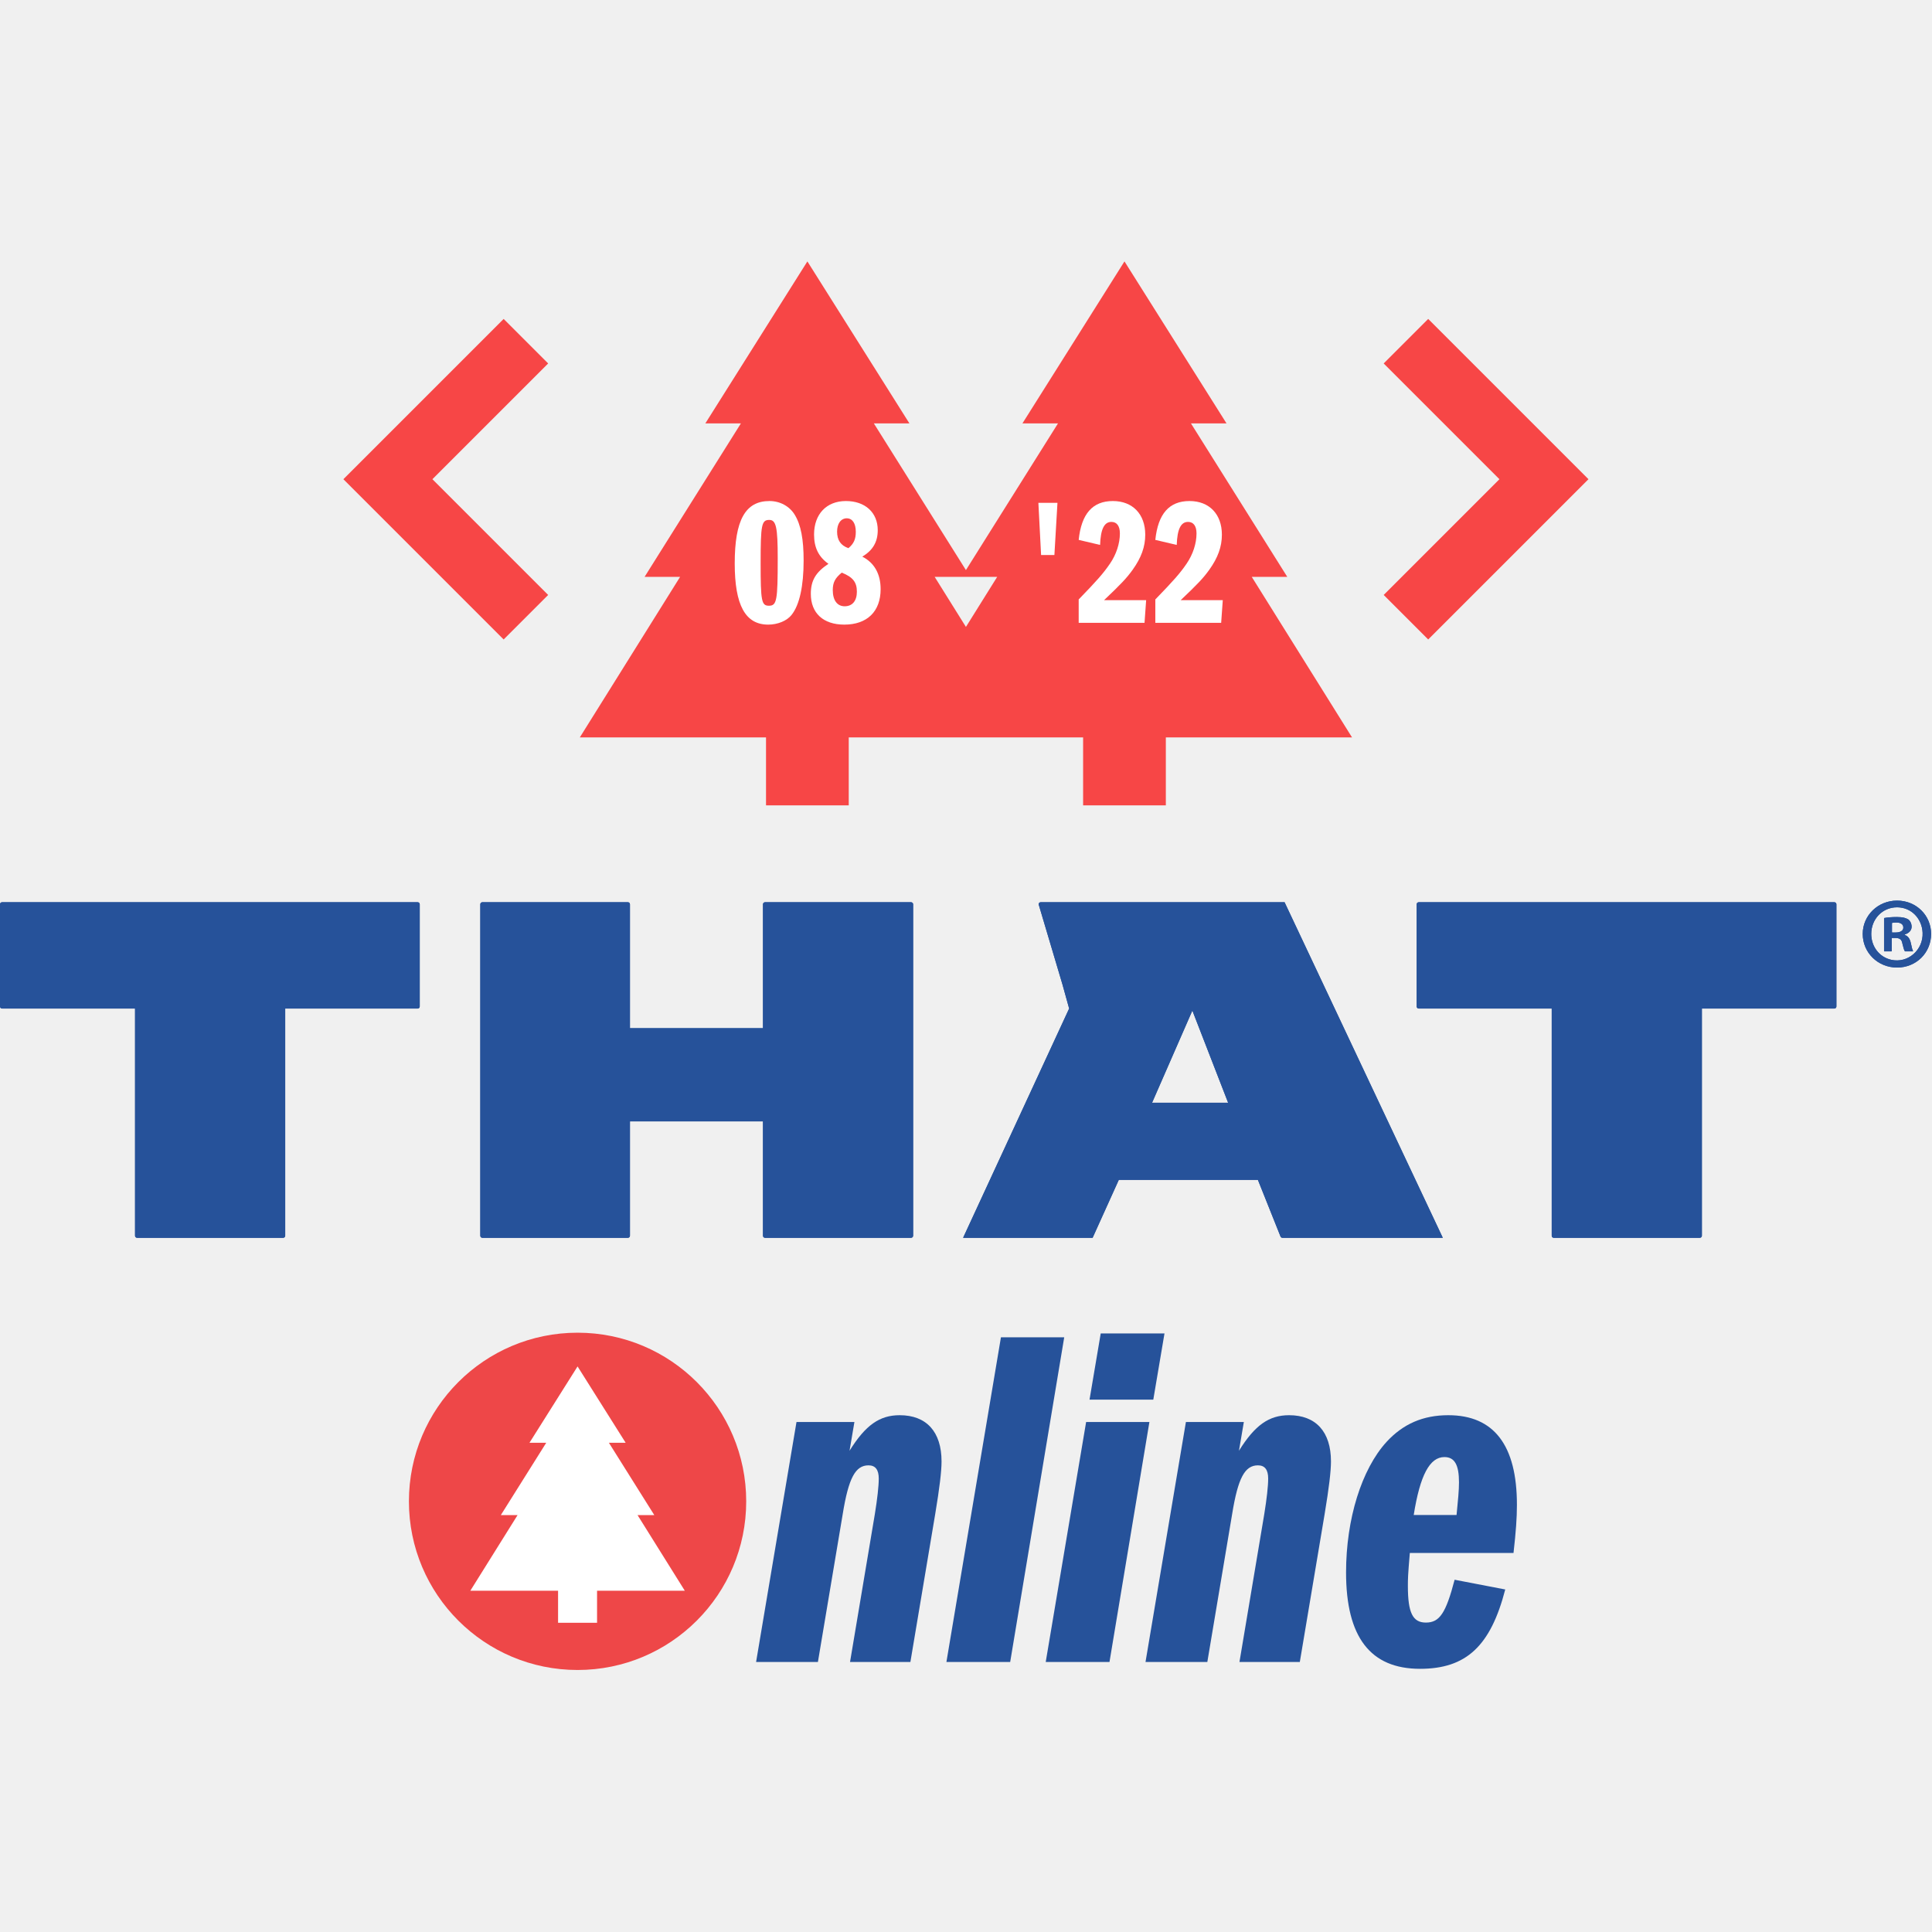
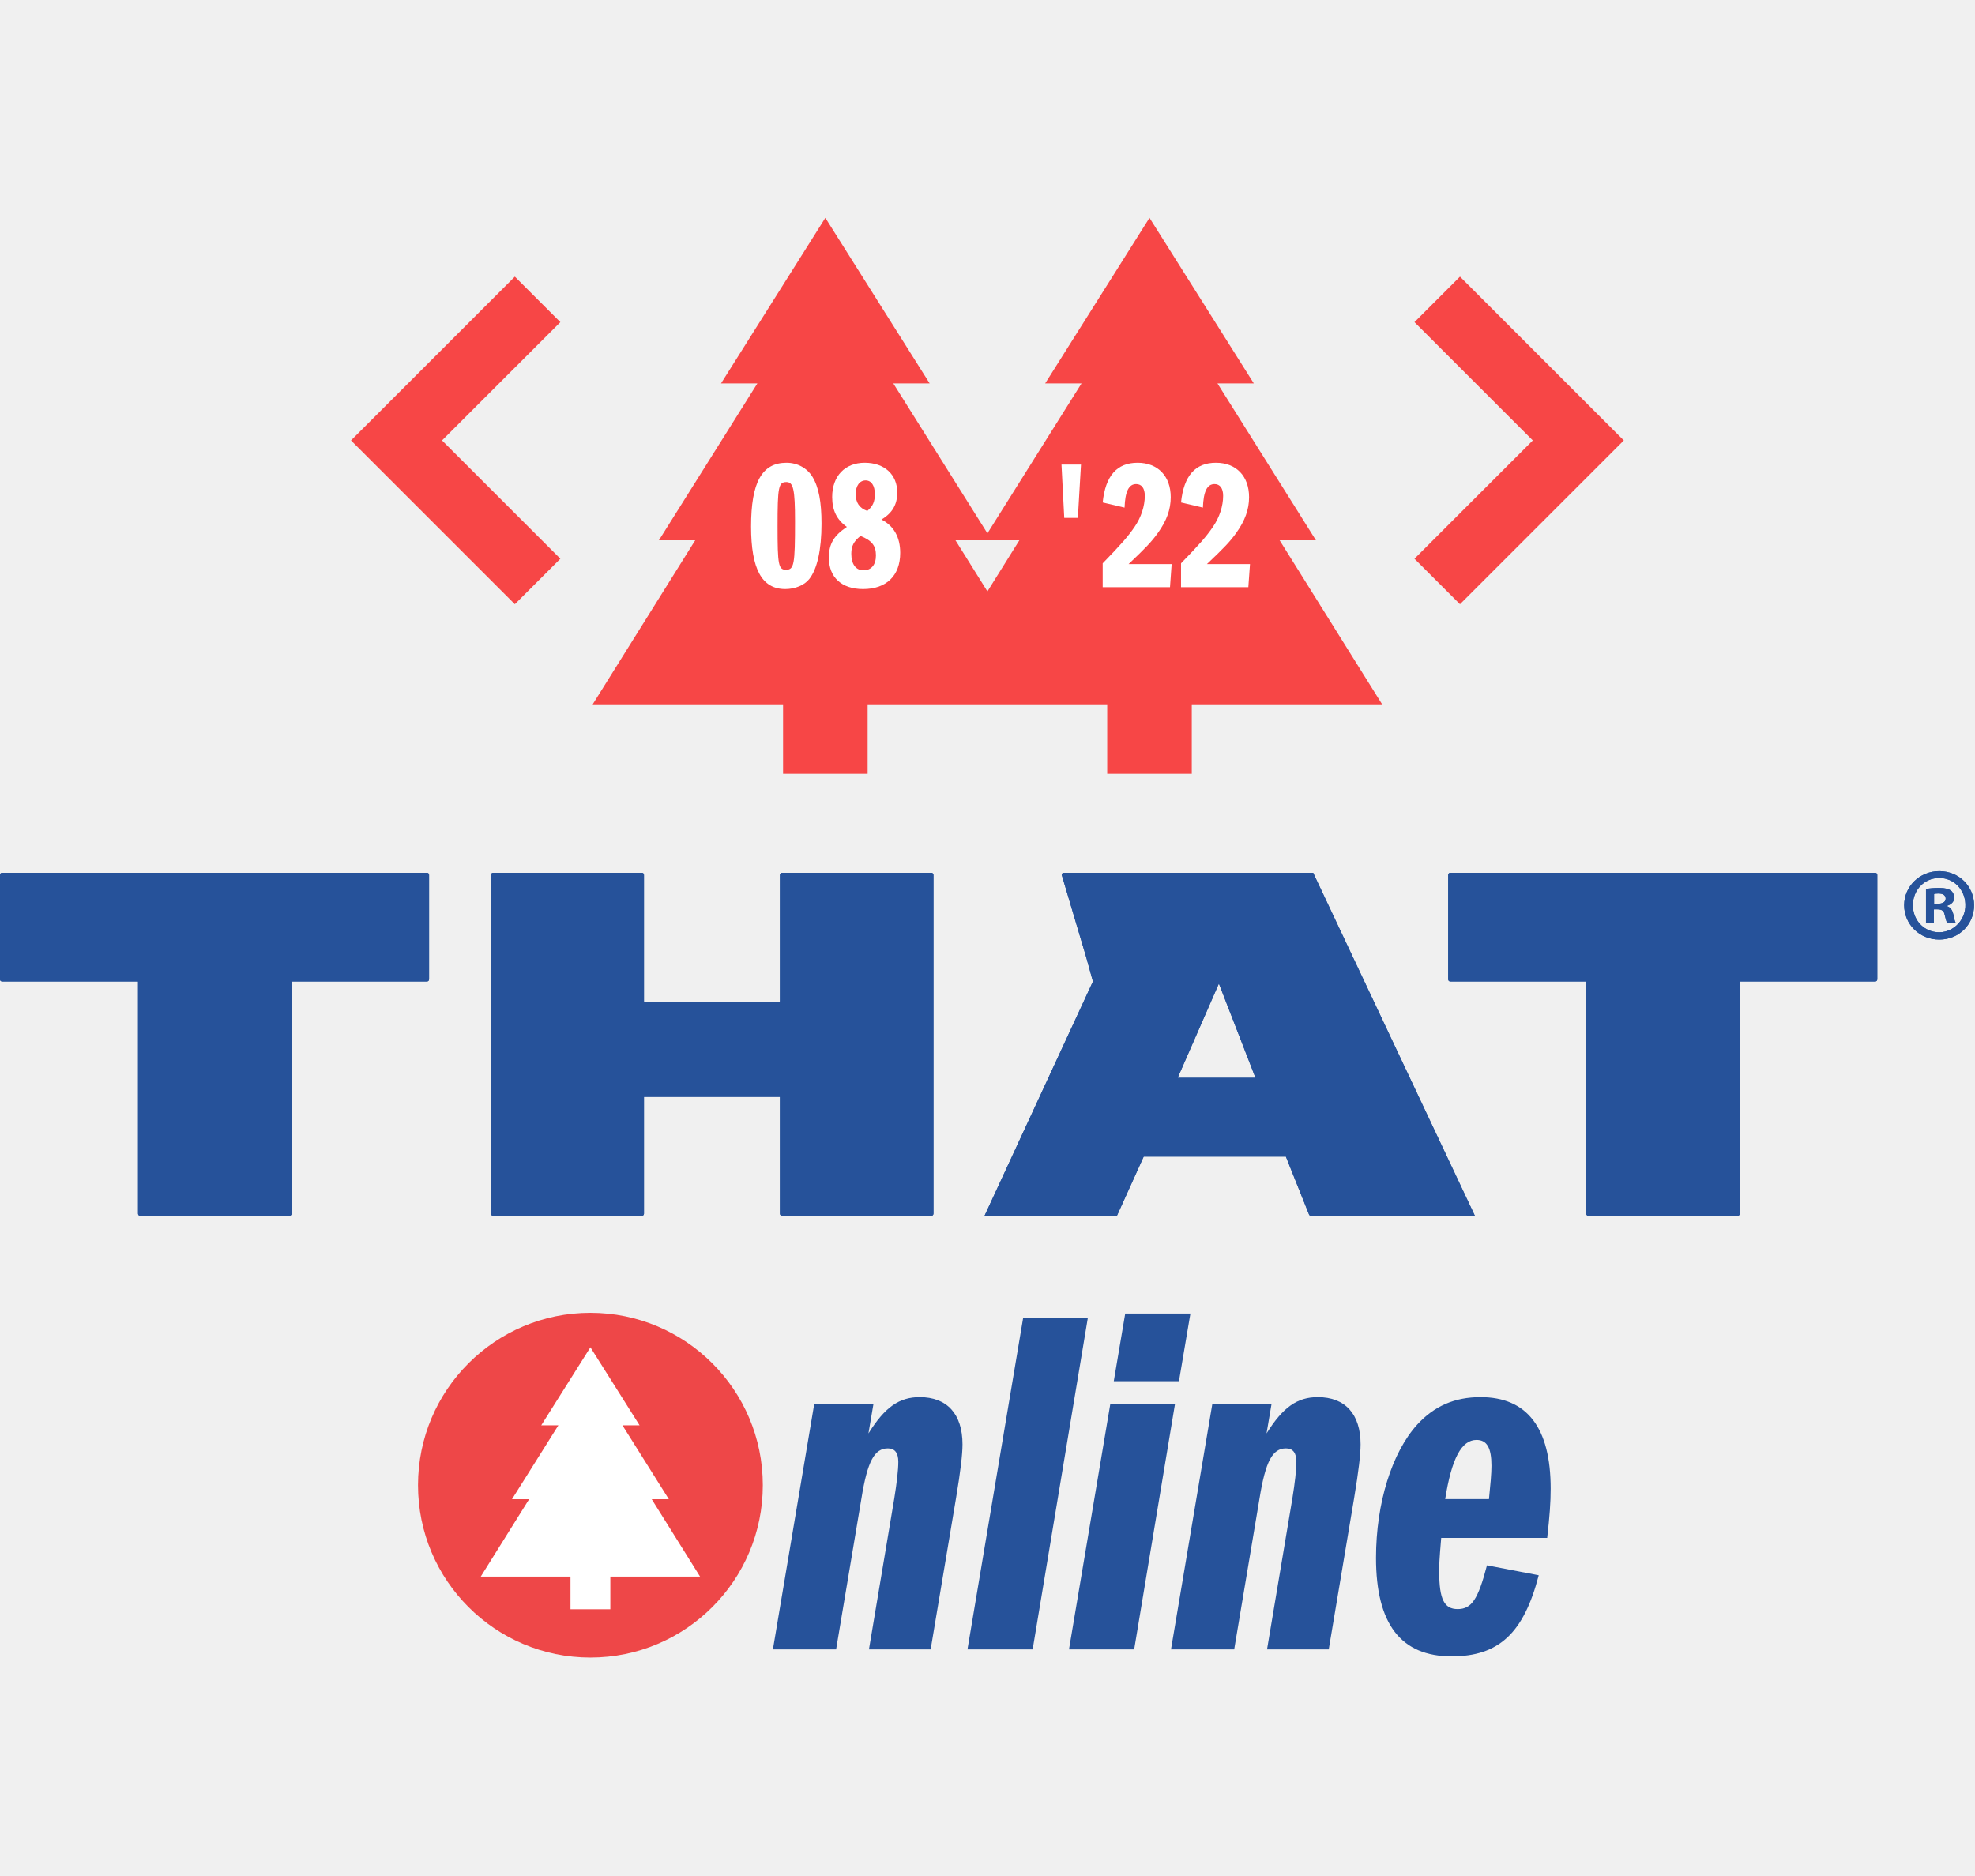
- <svg xmlns="http://www.w3.org/2000/svg" width="400px" height="400px" viewBox="0 0 1031 752" version="1.1" xml:space="preserve" style="fill-rule:evenodd;clip-rule:evenodd;stroke-linejoin:round;stroke-miterlimit:2;">
+ <svg xmlns="http://www.w3.org/2000/svg" width="400px" height="380px" viewBox="0 0 1031 752" version="1.1" xml:space="preserve" style="fill-rule:evenodd;clip-rule:evenodd;stroke-linejoin:round;stroke-miterlimit:2;">
  <g transform="matrix(1,0,0,1,-445.923,-162.591)">
    <g>
      <g transform="matrix(0.718919,0,0,0.718919,270.467,-132.543)">
        <g transform="matrix(0.637394,0,0,0.637394,937.846,580.137)">
          <path d="M0,101.279L72.809,101.279L36.404,159.556L0,101.279ZM410.64,101.279L298.466,-77.441L339.884,-77.441L221.043,-266.103L102.2,-77.441L143.617,-77.441L36.403,93.377L-70.811,-77.441L-29.394,-77.441L-148.234,-266.103L-267.077,-77.441L-225.659,-77.441L-337.833,101.279L-296.468,101.279L-413.26,288.245L-196.402,288.245L-196.402,367.382L-100.066,367.382L-100.066,288.245L172.875,288.245L172.875,367.382L269.211,367.382L269.211,288.245L486.066,288.245L369.276,101.279L410.64,101.279Z" style="fill:rgb(247,70,70);fill-rule:nonzero;" />
        </g>
        <g transform="matrix(0.637394,0,0,0.637394,617.904,691.156)">
          <path d="M0,-373.284L-134.798,-238.487L-186.643,-186.642L-134.797,-134.797L0,0L51.846,-51.845L-82.952,-186.641L51.846,-321.439L0,-373.284Z" style="fill:rgb(247,70,70);fill-rule:nonzero;" />
        </g>
        <g transform="matrix(0.637394,0,0,0.637394,1390.11,605.237)">
          <path d="M0,-103.69L-134.798,-238.487L-186.644,-186.642L-51.846,-51.844L-186.644,82.953L-134.798,134.797L-0.001,-0L51.845,-51.845L0,-103.69Z" style="fill:rgb(247,70,70);fill-rule:nonzero;" />
        </g>
      </g>
      <g transform="matrix(1,0,0,1,-642.504,363.927)">
        <g transform="matrix(0.515106,0,0,0.769561,1361.99,138.747)">
          <g transform="matrix(504.297,0,0,337.552,254.231,529.307)">
            <path d="M0.079,-0.493L-0.004,-0L0.123,-0L0.174,-0.304C0.186,-0.378 0.2,-0.404 0.227,-0.404C0.241,-0.404 0.248,-0.395 0.248,-0.377C0.248,-0.361 0.245,-0.335 0.24,-0.304L0.189,-0L0.313,-0L0.364,-0.304C0.373,-0.358 0.377,-0.392 0.377,-0.412C0.377,-0.473 0.346,-0.507 0.291,-0.507C0.25,-0.507 0.221,-0.487 0.188,-0.434L0.198,-0.493L0.079,-0.493Z" style="fill:rgb(38,82,154);fill-rule:nonzero;" />
          </g>
          <g transform="matrix(504.297,0,0,337.552,451.916,529.307)">
            <path d="M0.107,-0.667L-0.005,-0L0.126,-0L0.237,-0.667L0.107,-0.667Z" style="fill:rgb(38,82,154);fill-rule:nonzero;" />
          </g>
          <g transform="matrix(504.297,0,0,337.552,554.792,529.307)">
            <path d="M0.078,-0.493L-0.005,-0L0.126,-0L0.208,-0.493L0.078,-0.493ZM0.085,-0.539L0.216,-0.539L0.239,-0.675L0.108,-0.675L0.085,-0.539Z" style="fill:rgb(38,82,154);fill-rule:nonzero;" />
          </g>
          <g transform="matrix(504.297,0,0,337.552,657.669,529.307)">
            <path d="M0.079,-0.493L-0.004,-0L0.123,-0L0.174,-0.304C0.186,-0.378 0.2,-0.404 0.227,-0.404C0.241,-0.404 0.248,-0.395 0.248,-0.377C0.248,-0.361 0.245,-0.335 0.24,-0.304L0.189,-0L0.313,-0L0.364,-0.304C0.373,-0.358 0.377,-0.392 0.377,-0.412C0.377,-0.473 0.346,-0.507 0.291,-0.507C0.25,-0.507 0.221,-0.487 0.188,-0.434L0.198,-0.493L0.079,-0.493Z" style="fill:rgb(38,82,154);fill-rule:nonzero;" />
          </g>
          <g transform="matrix(504.297,0,0,337.552,855.353,529.307)">
            <path d="M0.36,-0.224C0.365,-0.268 0.367,-0.296 0.367,-0.323C0.367,-0.445 0.32,-0.507 0.226,-0.507C0.174,-0.507 0.133,-0.489 0.099,-0.452C0.048,-0.396 0.016,-0.294 0.016,-0.184C0.016,-0.051 0.066,0.014 0.168,0.014C0.263,0.014 0.313,-0.033 0.343,-0.149L0.239,-0.169C0.221,-0.1 0.208,-0.081 0.18,-0.081C0.153,-0.081 0.143,-0.101 0.143,-0.156C0.143,-0.17 0.143,-0.177 0.147,-0.224L0.36,-0.224ZM0.155,-0.302C0.168,-0.384 0.188,-0.421 0.218,-0.421C0.239,-0.421 0.248,-0.405 0.248,-0.369C0.248,-0.353 0.246,-0.332 0.243,-0.302L0.155,-0.302Z" style="fill:rgb(38,82,154);fill-rule:nonzero;" />
          </g>
        </g>
        <g transform="matrix(0.359986,0,0,0.359986,1396.64,460.348)">
          <g transform="matrix(1,0,0,1,-250,-250)">
            <circle cx="250" cy="250" r="250" style="fill:rgb(238,71,72);" />
            <path d="M250,430L278.9,430L278.9,382.54L409,382.54L338.92,270.38L363.74,270.38L296.45,163.17L321.29,163.17L250,50M250,50L178.71,163.17L203.55,163.17L136.26,270.38L161.08,270.38L91,382.54L221.11,382.54L221.11,430L278.9,430" style="fill:white;fill-rule:nonzero;" />
          </g>
        </g>
      </g>
      <g transform="matrix(1,0,0,1,258.911,133.771)">
        <g>
          <g transform="matrix(0.710705,0,0,0.710705,339.21,493.058)">
            <path d="M0,-92.105L0,78.39C0,79.241 -0.689,79.93 -1.54,79.93L-111.211,79.93C-112.062,79.93 -112.752,79.241 -112.752,78.39L-112.752,-92.105C-112.752,-92.164 -112.799,-92.211 -112.858,-92.211L-212.61,-92.211C-213.461,-92.211 -214.15,-92.901 -214.15,-93.751L-214.15,-170.495C-214.15,-171.345 -213.461,-172.035 -212.61,-172.035L99.47,-172.035C100.32,-172.035 101.01,-171.345 101.01,-170.495L101.01,-93.751C101.01,-92.901 100.32,-92.211 99.47,-92.211L0.107,-92.211C0.048,-92.211 0,-92.164 0,-92.105" style="fill:rgb(38,82,154);fill-rule:nonzero;" />
          </g>
          <g transform="matrix(0.710705,0,0,0.710705,594.174,371.886)">
            <path d="M0,248.885L0,163.136C0,163.077 -0.048,163.03 -0.107,163.03L-99.785,163.03C-99.844,163.03 -99.892,163.077 -99.892,163.136L-99.892,248.885C-99.892,249.736 -100.581,250.425 -101.432,250.425L-210.714,250.425C-211.564,250.425 -212.254,249.736 -212.254,248.885L-212.254,-0C-212.254,-0.85 -211.564,-1.54 -210.714,-1.54L-101.432,-1.54C-100.581,-1.54 -99.892,-0.85 -99.892,-0L-99.892,92.933C-99.892,92.991 -99.844,93.039 -99.785,93.039L-0.107,93.039C-0.048,93.039 0,92.991 0,92.933L0,-0C0,-0.85 0.689,-1.54 1.54,-1.54L111.187,-1.54C112.038,-1.54 112.727,-0.85 112.727,-0L112.727,248.885C112.727,249.736 112.038,250.425 111.187,250.425L1.54,250.425C0.689,250.425 0,249.736 0,248.885" style="fill:rgb(38,82,154);fill-rule:nonzero;" />
          </g>
          <g transform="matrix(0.710705,0,0,0.710705,1095.21,493.058)">
            <path d="M0,-92.105L0,78.39C0,79.241 -0.689,79.93 -1.54,79.93L-111.211,79.93C-112.062,79.93 -112.751,79.241 -112.751,78.39L-112.751,-92.105C-112.751,-92.164 -112.799,-92.211 -112.858,-92.211L-212.61,-92.211C-213.461,-92.211 -214.15,-92.901 -214.15,-93.751L-214.15,-170.495C-214.15,-171.345 -213.461,-172.035 -212.61,-172.035L99.47,-172.035C100.32,-172.035 101.01,-171.345 101.01,-170.495L101.01,-93.751C101.01,-92.901 100.32,-92.211 99.47,-92.211L0.107,-92.211C0.048,-92.211 0,-92.164 0,-92.105" style="fill:rgb(38,82,154);fill-rule:nonzero;" />
          </g>
          <g transform="matrix(0.710705,0,0,0.710705,842.29,442.856)">
            <path d="M0,49.168L-56.81,49.168C-56.887,49.168 -56.939,49.089 -56.908,49.019L-26.811,-19.819C-26.772,-19.906 -26.648,-19.903 -26.613,-19.814L0.1,49.022C0.127,49.093 0.075,49.168 0,49.168M161.262,150.414L42.558,-101.338C42.541,-101.375 42.503,-101.398 42.461,-101.398L-140.603,-101.398C-141.453,-101.398 -142.143,-100.709 -142.143,-99.858L-124.202,-39.517L-119.226,-21.575L-198.779,150.415C-198.812,150.485 -198.76,150.566 -198.682,150.566L-101.676,150.566C-101.634,150.566 -101.596,150.542 -101.579,150.504L-81.969,107.126C-81.951,107.088 -81.913,107.063 -81.871,107.063L22.425,107.063C22.469,107.063 22.508,107.09 22.524,107.13L39.492,149.598C39.726,150.183 40.292,150.566 40.922,150.566L161.166,150.566C161.244,150.566 161.295,150.485 161.262,150.414" style="fill:rgb(38,82,154);fill-rule:nonzero;" />
          </g>
          <g transform="matrix(0.710705,0,0,0.710705,1196.65,388.779)">
            <path d="M0,-2.8C0,-2.682 0.095,-2.587 0.212,-2.587L2.755,-2.587C5.936,-2.587 8.521,-3.69 8.521,-6.276C8.521,-8.565 6.868,-10.091 3.18,-10.091C1.78,-10.091 0.773,-9.948 0.158,-9.794C0.064,-9.771 0,-9.685 0,-9.588L0,-2.8ZM-0.382,11.574L-5.723,11.574C-5.84,11.574 -5.936,11.478 -5.936,11.361L-5.936,-13.262C-5.936,-13.365 -5.864,-13.454 -5.763,-13.472C-3.487,-13.881 -0.364,-14.203 3.646,-14.203C8.338,-14.203 10.502,-13.445 12.321,-12.348C12.332,-12.342 12.341,-12.335 12.351,-12.327C13.701,-11.266 14.754,-9.32 14.754,-6.869C14.754,-4.113 12.634,-1.993 9.582,-1.103L9.582,-0.764C12.041,0.127 13.397,1.949 14.16,5.299C14.845,8.722 15.291,10.303 15.804,11.265C15.878,11.405 15.774,11.574 15.616,11.574L9.86,11.574C9.792,11.574 9.726,11.544 9.686,11.489C8.961,10.508 8.5,8.268 7.758,5.469C7.292,2.713 5.766,1.525 2.586,1.525L0.043,1.525C-0.075,1.525 -0.17,1.621 -0.17,1.738L-0.17,11.361C-0.17,11.478 -0.265,11.574 -0.382,11.574M-15.56,-1.528C-15.56,8 -9.51,15.843 -0.673,17.882C11.953,20.797 23.592,10.504 22.998,-2.441C22.509,-13.064 14.574,-21.496 3.815,-21.496C-7.335,-21.496 -15.56,-12.508 -15.56,-1.528M29.381,-1.528C29.381,12.634 18.273,23.741 3.815,23.741C-10.515,23.741 -21.962,12.634 -21.962,-1.528C-21.962,-15.391 -10.515,-26.541 3.815,-26.541C18.273,-26.541 29.381,-15.391 29.381,-1.528" style="fill:rgb(38,82,154);fill-rule:nonzero;" />
          </g>
        </g>
        <g>
          <g transform="matrix(0.710705,0,0,0.710705,339.21,493.058)">
            <path d="M0,-92.105L0,78.39C0,79.241 -0.689,79.93 -1.54,79.93L-111.211,79.93C-112.062,79.93 -112.752,79.241 -112.752,78.39L-112.752,-92.105C-112.752,-92.164 -112.799,-92.211 -112.858,-92.211L-212.61,-92.211C-213.461,-92.211 -214.15,-92.901 -214.15,-93.751L-214.15,-170.495C-214.15,-171.345 -213.461,-172.035 -212.61,-172.035L99.47,-172.035C100.32,-172.035 101.01,-171.345 101.01,-170.495L101.01,-93.751C101.01,-92.901 100.32,-92.211 99.47,-92.211L0.107,-92.211C0.048,-92.211 0,-92.164 0,-92.105" style="fill:rgb(38,82,154);fill-rule:nonzero;" />
          </g>
          <g transform="matrix(0.710705,0,0,0.710705,594.174,371.886)">
            <path d="M0,248.885L0,163.136C0,163.077 -0.048,163.03 -0.107,163.03L-99.785,163.03C-99.844,163.03 -99.892,163.077 -99.892,163.136L-99.892,248.885C-99.892,249.736 -100.581,250.425 -101.432,250.425L-210.714,250.425C-211.564,250.425 -212.254,249.736 -212.254,248.885L-212.254,-0C-212.254,-0.85 -211.564,-1.54 -210.714,-1.54L-101.432,-1.54C-100.581,-1.54 -99.892,-0.85 -99.892,-0L-99.892,92.933C-99.892,92.991 -99.844,93.039 -99.785,93.039L-0.107,93.039C-0.048,93.039 0,92.991 0,92.933L0,-0C0,-0.85 0.689,-1.54 1.54,-1.54L111.187,-1.54C112.038,-1.54 112.727,-0.85 112.727,-0L112.727,248.885C112.727,249.736 112.038,250.425 111.187,250.425L1.54,250.425C0.689,250.425 0,249.736 0,248.885" style="fill:rgb(38,82,154);fill-rule:nonzero;" />
          </g>
          <g transform="matrix(0.710705,0,0,0.710705,1095.21,493.058)">
            <path d="M0,-92.105L0,78.39C0,79.241 -0.689,79.93 -1.54,79.93L-111.211,79.93C-112.062,79.93 -112.751,79.241 -112.751,78.39L-112.751,-92.105C-112.751,-92.164 -112.799,-92.211 -112.858,-92.211L-212.61,-92.211C-213.461,-92.211 -214.15,-92.901 -214.15,-93.751L-214.15,-170.495C-214.15,-171.345 -213.461,-172.035 -212.61,-172.035L99.47,-172.035C100.32,-172.035 101.01,-171.345 101.01,-170.495L101.01,-93.751C101.01,-92.901 100.32,-92.211 99.47,-92.211L0.107,-92.211C0.048,-92.211 0,-92.164 0,-92.105" style="fill:rgb(38,82,154);fill-rule:nonzero;" />
          </g>
          <g transform="matrix(0.710705,0,0,0.710705,842.29,442.856)">
            <path d="M0,49.168L-56.81,49.168C-56.887,49.168 -56.939,49.089 -56.908,49.019L-26.811,-19.819C-26.772,-19.906 -26.648,-19.903 -26.613,-19.814L0.1,49.022C0.127,49.093 0.075,49.168 0,49.168M161.262,150.414L42.558,-101.338C42.541,-101.375 42.503,-101.398 42.461,-101.398L-140.603,-101.398C-141.453,-101.398 -142.143,-100.709 -142.143,-99.858L-124.202,-39.517L-119.226,-21.575L-198.779,150.415C-198.812,150.485 -198.76,150.566 -198.682,150.566L-101.676,150.566C-101.634,150.566 -101.596,150.542 -101.579,150.504L-81.969,107.126C-81.951,107.088 -81.913,107.063 -81.871,107.063L22.425,107.063C22.469,107.063 22.508,107.09 22.524,107.13L39.492,149.598C39.726,150.183 40.292,150.566 40.922,150.566L161.166,150.566C161.244,150.566 161.295,150.485 161.262,150.414" style="fill:rgb(38,82,154);fill-rule:nonzero;" />
          </g>
          <g transform="matrix(0.710705,0,0,0.710705,1196.65,388.779)">
            <path d="M0,-2.8C0,-2.682 0.095,-2.587 0.212,-2.587L2.755,-2.587C5.936,-2.587 8.521,-3.69 8.521,-6.276C8.521,-8.565 6.868,-10.091 3.18,-10.091C1.78,-10.091 0.773,-9.948 0.158,-9.794C0.064,-9.771 0,-9.685 0,-9.588L0,-2.8ZM-0.382,11.574L-5.723,11.574C-5.84,11.574 -5.936,11.478 -5.936,11.361L-5.936,-13.262C-5.936,-13.365 -5.864,-13.454 -5.763,-13.472C-3.487,-13.881 -0.364,-14.203 3.646,-14.203C8.338,-14.203 10.502,-13.445 12.321,-12.348C12.332,-12.342 12.341,-12.335 12.351,-12.327C13.701,-11.266 14.754,-9.32 14.754,-6.869C14.754,-4.113 12.634,-1.993 9.582,-1.103L9.582,-0.764C12.041,0.127 13.397,1.949 14.16,5.299C14.845,8.722 15.291,10.303 15.804,11.265C15.878,11.405 15.774,11.574 15.616,11.574L9.86,11.574C9.792,11.574 9.726,11.544 9.686,11.489C8.961,10.508 8.5,8.268 7.758,5.469C7.292,2.713 5.766,1.525 2.586,1.525L0.043,1.525C-0.075,1.525 -0.17,1.621 -0.17,1.738L-0.17,11.361C-0.17,11.478 -0.265,11.574 -0.382,11.574M-15.56,-1.528C-15.56,8 -9.51,15.843 -0.673,17.882C11.953,20.797 23.592,10.504 22.998,-2.441C22.509,-13.064 14.574,-21.496 3.815,-21.496C-7.335,-21.496 -15.56,-12.508 -15.56,-1.528M29.381,-1.528C29.381,12.634 18.273,23.741 3.815,23.741C-10.515,23.741 -21.962,12.634 -21.962,-1.528C-21.962,-15.391 -10.515,-26.541 3.815,-26.541C18.273,-26.541 29.381,-15.391 29.381,-1.528" style="fill:rgb(38,82,154);fill-rule:nonzero;" />
          </g>
        </g>
      </g>
    </g>
    <g transform="matrix(0.0799544,0,0,0.241319,970.472,218.025)">
      <path d="M387.994,419.527L476.845,419.527L497.256,304.161L369.984,304.161L387.994,419.527Z" style="fill:white;fill-rule:nonzero;" />
      <path d="M808.234,519.378C922.299,483.575 959.52,470.447 999.142,452.147C1056.78,425.494 1083.19,401.227 1083.19,374.574C1083.19,329.223 999.142,300.182 867.067,300.182C731.39,300.182 656.947,328.427 638.937,386.11L781.818,397.249C785.421,362.241 809.434,346.329 857.462,346.329C893.482,346.329 913.894,355.479 913.894,371.789C913.894,394.066 889.88,418.333 847.856,438.622C804.631,459.706 760.206,476.414 638.937,517.787L638.937,569.502L1078.39,569.502L1089.19,519.378L808.234,519.378Z" style="fill:white;fill-rule:nonzero;" />
      <path d="M1319.73,519.378C1433.79,483.575 1471.01,470.447 1510.63,452.147C1568.27,425.494 1594.68,401.227 1594.68,374.574C1594.68,329.223 1510.63,300.182 1378.56,300.182C1242.88,300.182 1168.44,328.427 1150.43,386.11L1293.31,397.249C1296.91,362.241 1320.93,346.329 1368.95,346.329C1404.97,346.329 1425.38,355.479 1425.38,371.789C1425.38,394.066 1401.37,418.333 1359.35,438.622C1316.12,459.706 1271.7,476.414 1150.43,517.787L1150.43,569.502L1589.88,569.502L1600.68,519.378L1319.73,519.378Z" style="fill:white;fill-rule:nonzero;" />
    </g>
    <g transform="matrix(0.0618475,0,0,0.241319,818.337,218.025)">
      <path d="M617.596,300.182C409.601,300.182 318.02,342.351 318.02,438.224C318.02,530.517 409.601,573.481 606.731,573.481C688.998,573.481 768.16,565.127 808.517,551.999C876.815,530.119 912.515,488.348 912.515,431.859C912.515,384.917 889.232,353.092 836.457,330.814C791.443,311.719 709.176,300.182 617.596,300.182ZM616.044,341.953C675.028,341.953 688.998,357.865 688.998,427.085C688.998,520.174 681.237,531.71 612.94,531.71C549.299,531.71 541.538,521.765 541.538,438.224C541.538,352.694 549.299,341.953 616.044,341.953Z" style="fill:white;fill-rule:nonzero;" />
      <path d="M1418.53,423.107C1510.11,409.183 1552.02,390.486 1552.02,364.628C1552.02,325.642 1443.37,300.182 1277.28,300.182C1109.64,300.182 1002.54,329.223 1002.54,374.176C1002.54,403.216 1041.35,423.505 1126.72,439.019C1016.51,457.717 974.603,476.016 974.603,505.454C974.603,548.021 1081.71,573.481 1263.31,573.481C1460.44,573.481 1576.86,544.44 1576.86,495.111C1576.86,461.297 1522.53,436.633 1418.53,423.107ZM1299.01,404.41C1232.27,398.442 1201.23,386.508 1201.23,367.811C1201.23,350.307 1233.82,338.373 1285.05,338.373C1333.16,338.373 1362.65,349.511 1362.65,368.209C1362.65,384.519 1345.58,394.464 1299.01,404.41ZM1241.58,458.512C1337.82,468.458 1371.97,479.597 1371.97,500.681C1371.97,520.969 1333.16,532.904 1266.42,532.904C1202.78,532.904 1163.97,519.776 1163.97,497.1C1163.97,480.392 1184.15,470.447 1241.58,458.512Z" style="fill:white;fill-rule:nonzero;" />
    </g>
  </g>
</svg>
